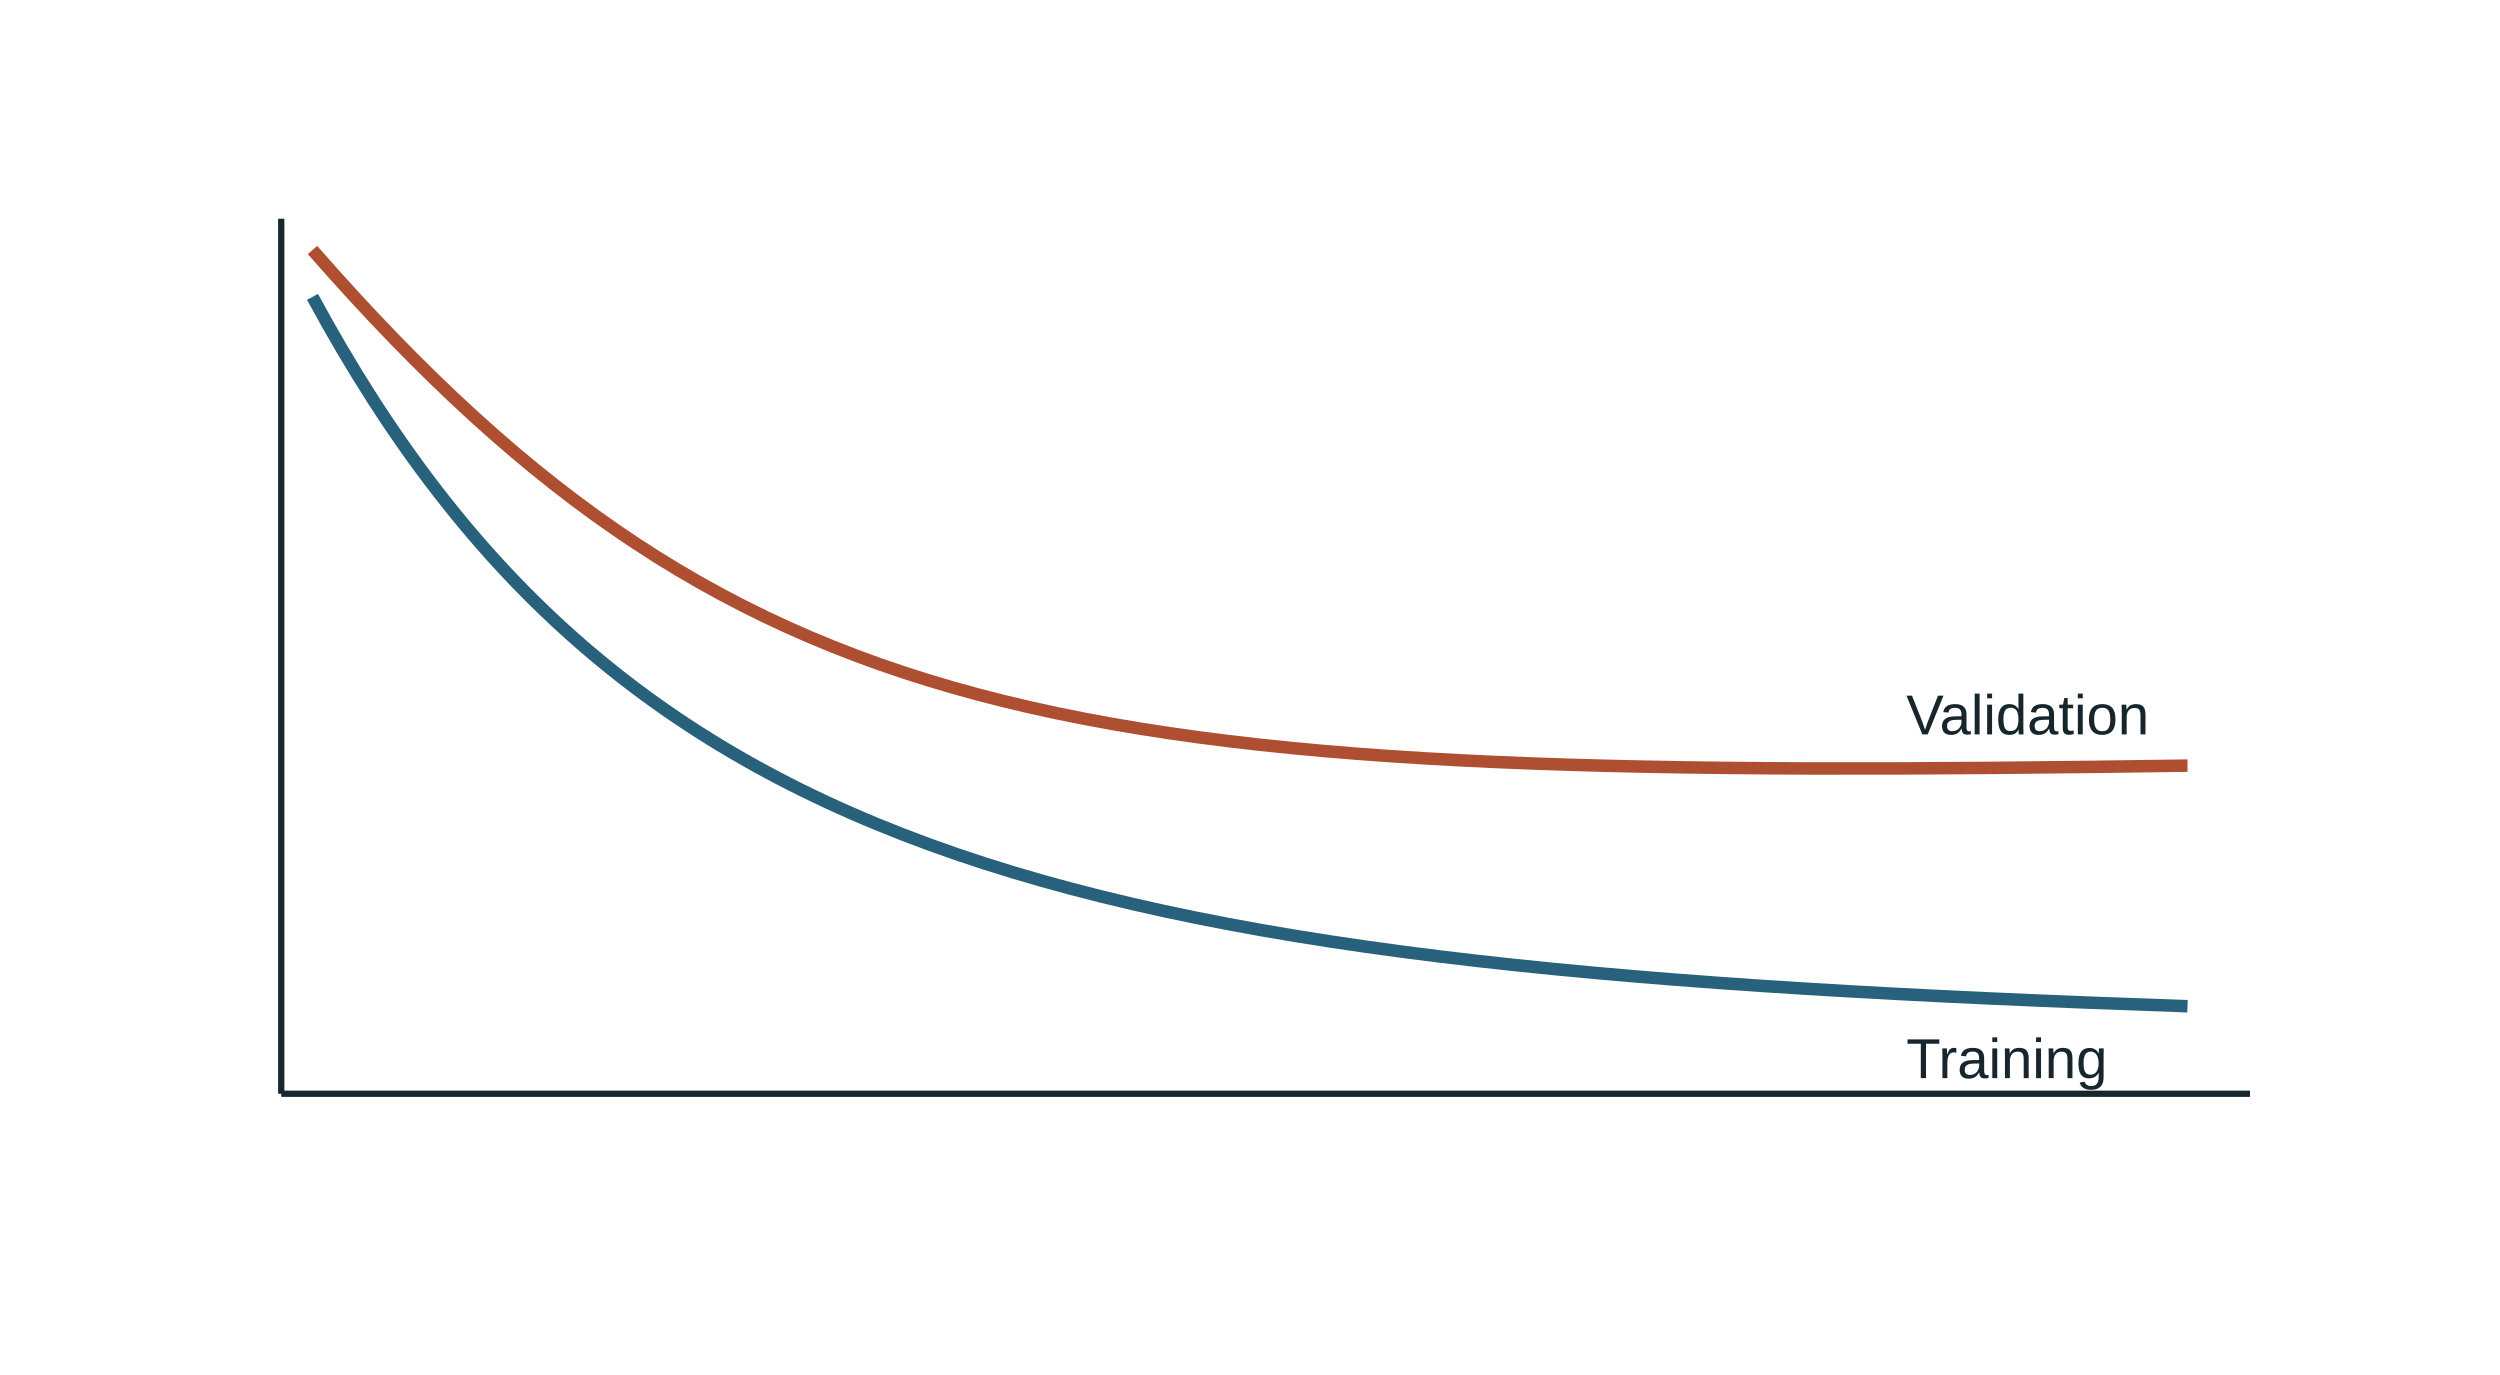
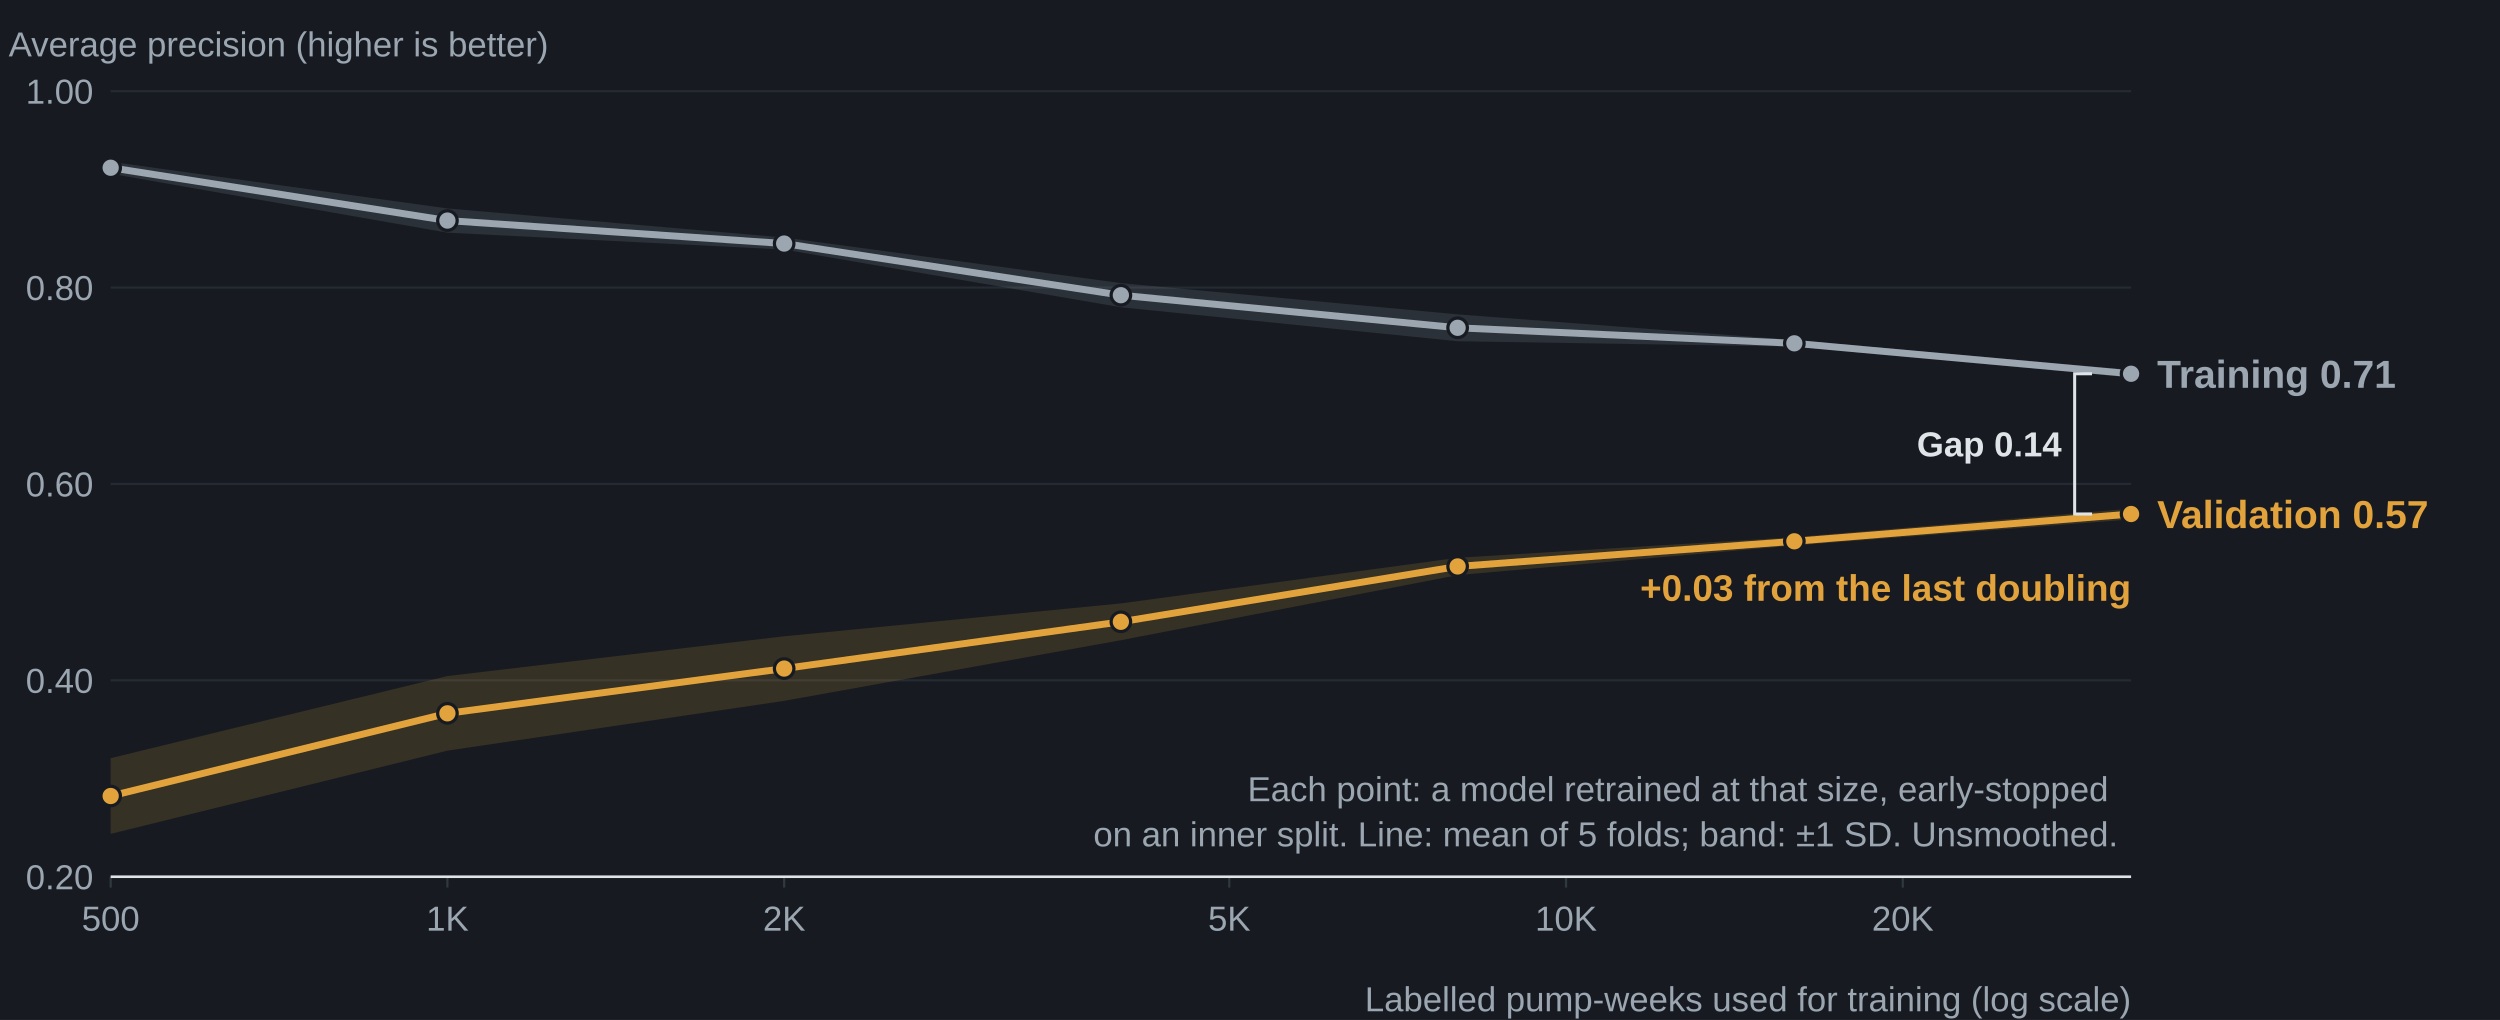
- <svg xmlns="http://www.w3.org/2000/svg" aria-labelledby="g-learning-curve-learning-curve-title g-learning-curve-learning-curve-desc" role="img" viewBox="0 0 800 440">
-   <g data-part="drawing">
-     <line stroke="#17252d" stroke-width="2" x1="90" x2="720" y1="350" y2="350" />
-     <line stroke="#17252d" stroke-width="2" x1="90" x2="90" y1="70" y2="350" />
-     <path d="M100 95C200 280 350 310 700 322" fill="none" stroke="#28617b" stroke-width="4" />
-     <path d="M100 80C240 240 350 250 700 245" fill="none" stroke="#ae4f31" stroke-width="4" />
-     <text fill="#17252d" font-family="Arial, sans-serif" font-size="18" text-anchor="start" x="610" y="235">Validation</text>
-     <text fill="#17252d" font-family="Arial, sans-serif" font-size="18" text-anchor="start" x="610" y="345">Training</text>
+ <svg xmlns="http://www.w3.org/2000/svg" viewBox="0 0 1152 470" width="1152" height="470" role="img" aria-labelledby="learning-curve-fig-title learning-curve-fig-desc" id="learning-curve-fig" class="ss-fig" font-family="&quot;Segoe UI&quot;,&quot;Helvetica Neue&quot;,&quot;Liberation Sans&quot;,Arial,sans-serif,&quot;Hiragino Sans&quot;,&quot;Noto Sans JP&quot;,&quot;Yu Gothic&quot;,&quot;Meiryo&quot;,&quot;IPAPGothic&quot;,sans-serif" style="overflow:visible;">
+   <rect x="0" y="0" width="1152" height="470" fill="#171b21" />
+   <g class="ss-axis">
+     <line x1="51" x2="982" y1="404" y2="404" stroke="#252b32" stroke-width="1" class="ss-grid" />
+     <text x="43" y="409.76" font-size="16" text-anchor="end" fill="#9ba6b1" class="ss-axis-label" font-variant-numeric="tabular-nums">0.20</text>
+     <line x1="51" x2="982" y1="313.5" y2="313.5" stroke="#252b32" stroke-width="1" class="ss-grid" />
+     <text x="43" y="319.26" font-size="16" text-anchor="end" fill="#9ba6b1" class="ss-axis-label" font-variant-numeric="tabular-nums">0.40</text>
+     <line x1="51" x2="982" y1="223" y2="223" stroke="#252b32" stroke-width="1" class="ss-grid" />
+     <text x="43" y="228.76" font-size="16" text-anchor="end" fill="#9ba6b1" class="ss-axis-label" font-variant-numeric="tabular-nums">0.60</text>
+     <line x1="51" x2="982" y1="132.5" y2="132.5" stroke="#252b32" stroke-width="1" class="ss-grid" />
+     <text x="43" y="138.26" font-size="16" text-anchor="end" fill="#9ba6b1" class="ss-axis-label" font-variant-numeric="tabular-nums">0.80</text>
+     <line x1="51" x2="982" y1="42" y2="42" stroke="#252b32" stroke-width="1" class="ss-grid" />
+     <text x="43" y="47.76" font-size="16" text-anchor="end" fill="#9ba6b1" class="ss-axis-label" font-variant-numeric="tabular-nums">1.00</text>
+   </g>
+   <g class="ss-axis">
+     <line x1="51" x2="51" y1="404" y2="409" stroke="#303840" />
+     <text x="51" y="428.84" font-size="16" text-anchor="middle" fill="#9ba6b1" class="ss-axis-label" font-variant-numeric="tabular-nums">500</text>
+     <line x1="206.17" x2="206.17" y1="404" y2="409" stroke="#303840" />
+     <text x="206.17" y="428.84" font-size="16" text-anchor="middle" fill="#9ba6b1" class="ss-axis-label" font-variant-numeric="tabular-nums">1K</text>
+     <line x1="361.34" x2="361.34" y1="404" y2="409" stroke="#303840" />
+     <text x="361.34" y="428.84" font-size="16" text-anchor="middle" fill="#9ba6b1" class="ss-axis-label" font-variant-numeric="tabular-nums">2K</text>
+     <line x1="566.45" x2="566.45" y1="404" y2="409" stroke="#303840" />
+     <text x="566.45" y="428.84" font-size="16" text-anchor="middle" fill="#9ba6b1" class="ss-axis-label" font-variant-numeric="tabular-nums">5K</text>
+     <line x1="721.62" x2="721.62" y1="404" y2="409" stroke="#303840" />
+     <text x="721.62" y="428.84" font-size="16" text-anchor="middle" fill="#9ba6b1" class="ss-axis-label" font-variant-numeric="tabular-nums">10K</text>
+     <line x1="876.79" x2="876.79" y1="404" y2="409" stroke="#303840" />
+     <text x="876.79" y="428.84" font-size="16" text-anchor="middle" fill="#9ba6b1" class="ss-axis-label" font-variant-numeric="tabular-nums">20K</text>
+   </g>
+   <line x1="51" x2="982" y1="404" y2="404" stroke="#dfe4e8" stroke-width="1.2" />
+   <text x="4" y="26" font-size="16" fill="#9ba6b1" class="ss-unit">Average precision (higher is better)</text>
+   <text x="982" y="466" font-size="16" text-anchor="end" fill="#9ba6b1" class="ss-unit">Labelled pump-weeks used for training (log scale)</text>
+   <path d="M51 74.56L206.17 96.07L361.34 109.47L516.5 130.47L671.67 144.87L826.83 156.69L982 170.49L982 173.96L826.83 159.72L671.67 157.23L516.5 141.58L361.34 114.99L206.17 107.21L51 80.03Z" fill="#9ba6b1" opacity="0.16" />
+   <path d="M51 77.3L206.17 101.64L361.34 112.23L516.5 136.03L671.67 151.05L826.83 158.2L982 172.23" fill="none" stroke="#9ba6b1" stroke-width="3.2" stroke-linejoin="round" />
+   <circle cx="51" cy="77.3" r="4.5" fill="#9ba6b1" stroke="#171b21" stroke-width="1.5" />
+   <circle cx="206.17" cy="101.64" r="4.5" fill="#9ba6b1" stroke="#171b21" stroke-width="1.5" />
+   <circle cx="361.34" cy="112.23" r="4.5" fill="#9ba6b1" stroke="#171b21" stroke-width="1.5" />
+   <circle cx="516.5" cy="136.03" r="4.5" fill="#9ba6b1" stroke="#171b21" stroke-width="1.5" />
+   <circle cx="671.67" cy="151.05" r="4.5" fill="#9ba6b1" stroke="#171b21" stroke-width="1.5" />
+   <circle cx="826.83" cy="158.2" r="4.5" fill="#9ba6b1" stroke="#171b21" stroke-width="1.5" />
+   <circle cx="982" cy="172.23" r="4.5" fill="#9ba6b1" stroke="#171b21" stroke-width="1.5" />
+   <path d="M51 349.37L206.17 311.53L361.34 293.2L516.5 278.06L671.67 257.03L826.83 247.52L982 234.38L982 239.32L826.83 251.34L671.67 264.99L516.5 295L361.34 322.94L206.17 345.88L51 384.24Z" fill="#e2a33c" opacity="0.16" />
+   <path d="M51 366.8L206.17 328.7L361.34 308.07L516.5 286.53L671.67 261.01L826.83 249.43L982 236.85" fill="none" stroke="#e2a33c" stroke-width="3.2" stroke-linejoin="round" />
+   <circle cx="51" cy="366.8" r="4.5" fill="#e2a33c" stroke="#171b21" stroke-width="1.5" />
+   <circle cx="206.17" cy="328.7" r="4.5" fill="#e2a33c" stroke="#171b21" stroke-width="1.5" />
+   <circle cx="361.34" cy="308.07" r="4.5" fill="#e2a33c" stroke="#171b21" stroke-width="1.5" />
+   <circle cx="516.5" cy="286.53" r="4.5" fill="#e2a33c" stroke="#171b21" stroke-width="1.5" />
+   <circle cx="671.67" cy="261.01" r="4.5" fill="#e2a33c" stroke="#171b21" stroke-width="1.5" />
+   <circle cx="826.83" cy="249.43" r="4.5" fill="#e2a33c" stroke="#171b21" stroke-width="1.5" />
+   <circle cx="982" cy="236.85" r="4.5" fill="#e2a33c" stroke="#171b21" stroke-width="1.5" />
+   <text x="994" y="178.71" font-size="18" fill="#9ba6b1" font-weight="700" style="white-space:pre;">Training  0.71</text>
+   <text x="994" y="243.33" font-size="18" fill="#e2a33c" font-weight="700" style="white-space:pre;">Validation  0.57</text>
+   <path d="M964 172.23h-8V236.85h8" fill="none" stroke="#dfe4e8" stroke-width="1.4" />
+   <text x="950" y="210.3" font-size="16" text-anchor="end" fill="#dfe4e8" font-weight="700" stroke="#171b21" stroke-width="4.48" stroke-linejoin="round" paint-order="stroke">Gap 0.14</text>
+   <g class="learning-notes">
+     <text x="982" y="276.85" font-size="17" text-anchor="end" fill="#e2a33c" font-weight="700" stroke="#171b21" stroke-width="4.76" stroke-linejoin="round" paint-order="stroke">+0.03 from the last doubling</text>
+     <text x="976" y="369.2" font-size="16" text-anchor="end" fill="#9ba6b1">
+       <tspan x="976" y="369.2">Each point: a model retrained at that size, early-stopped</tspan>
+       <tspan x="976" dy="20.8">on an inner split. Line: mean of 5 folds; band: ±1 SD. Unsmoothed.</tspan>
+     </text>
  </g>
</svg>
